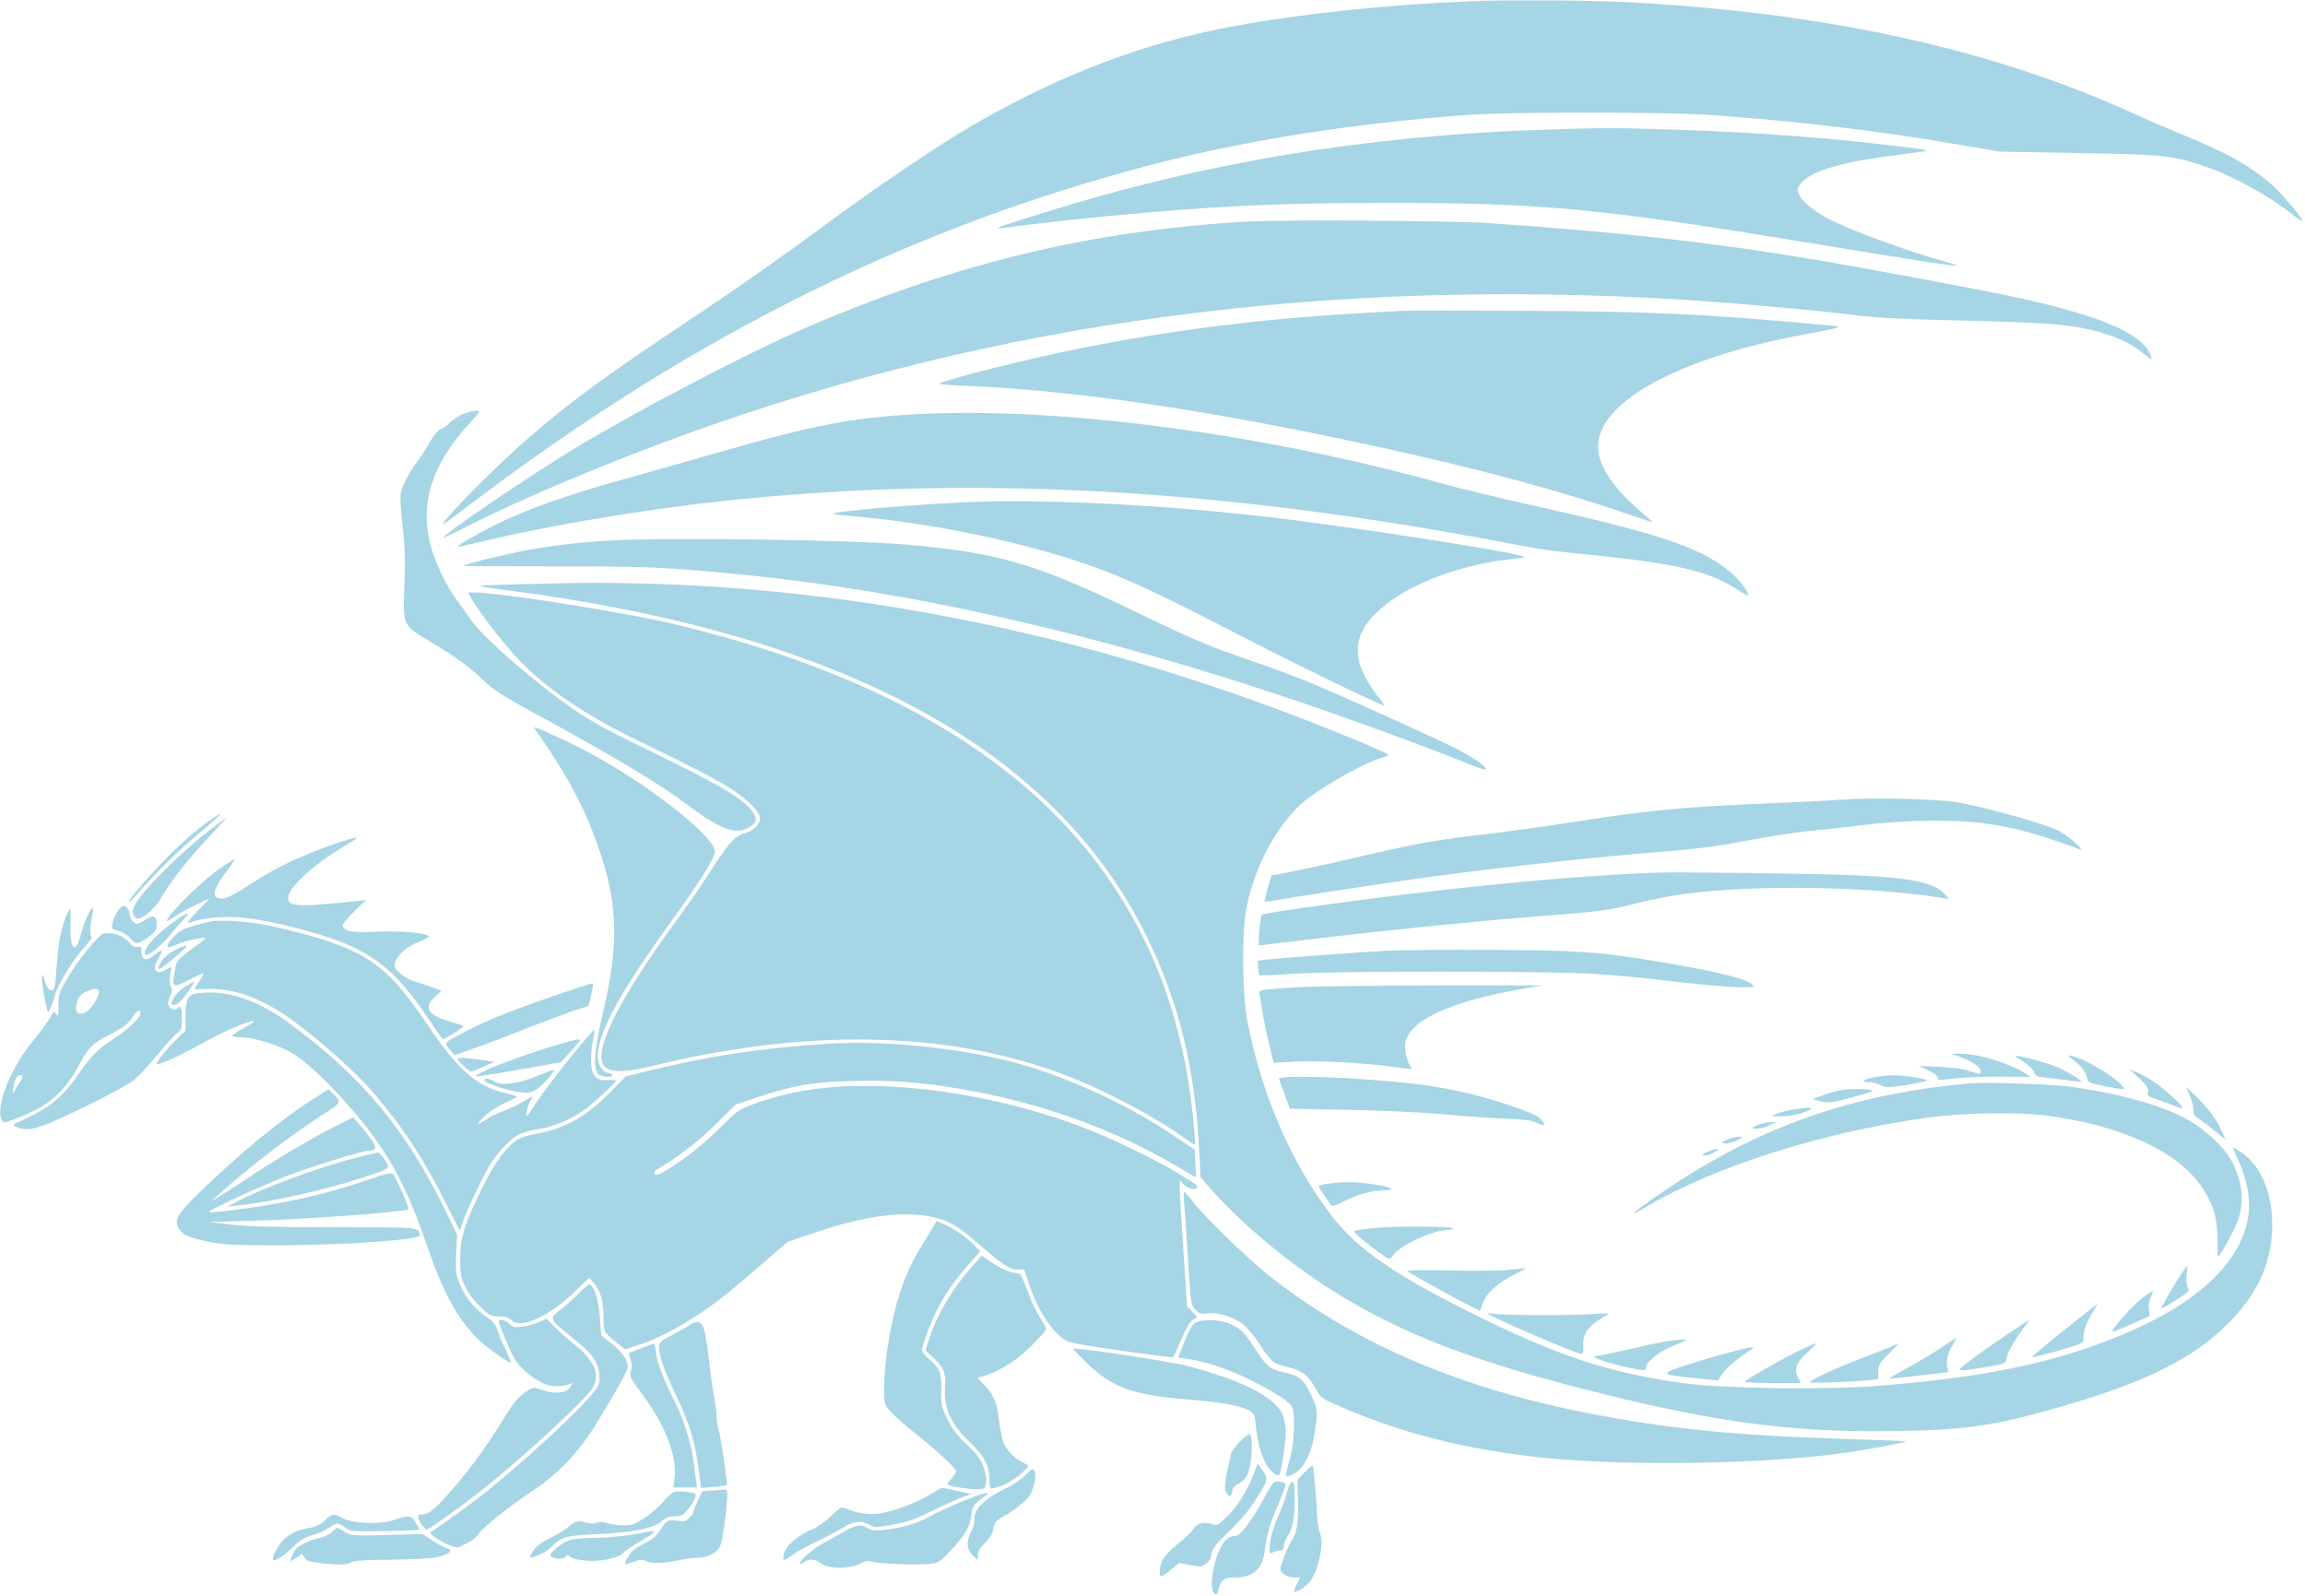
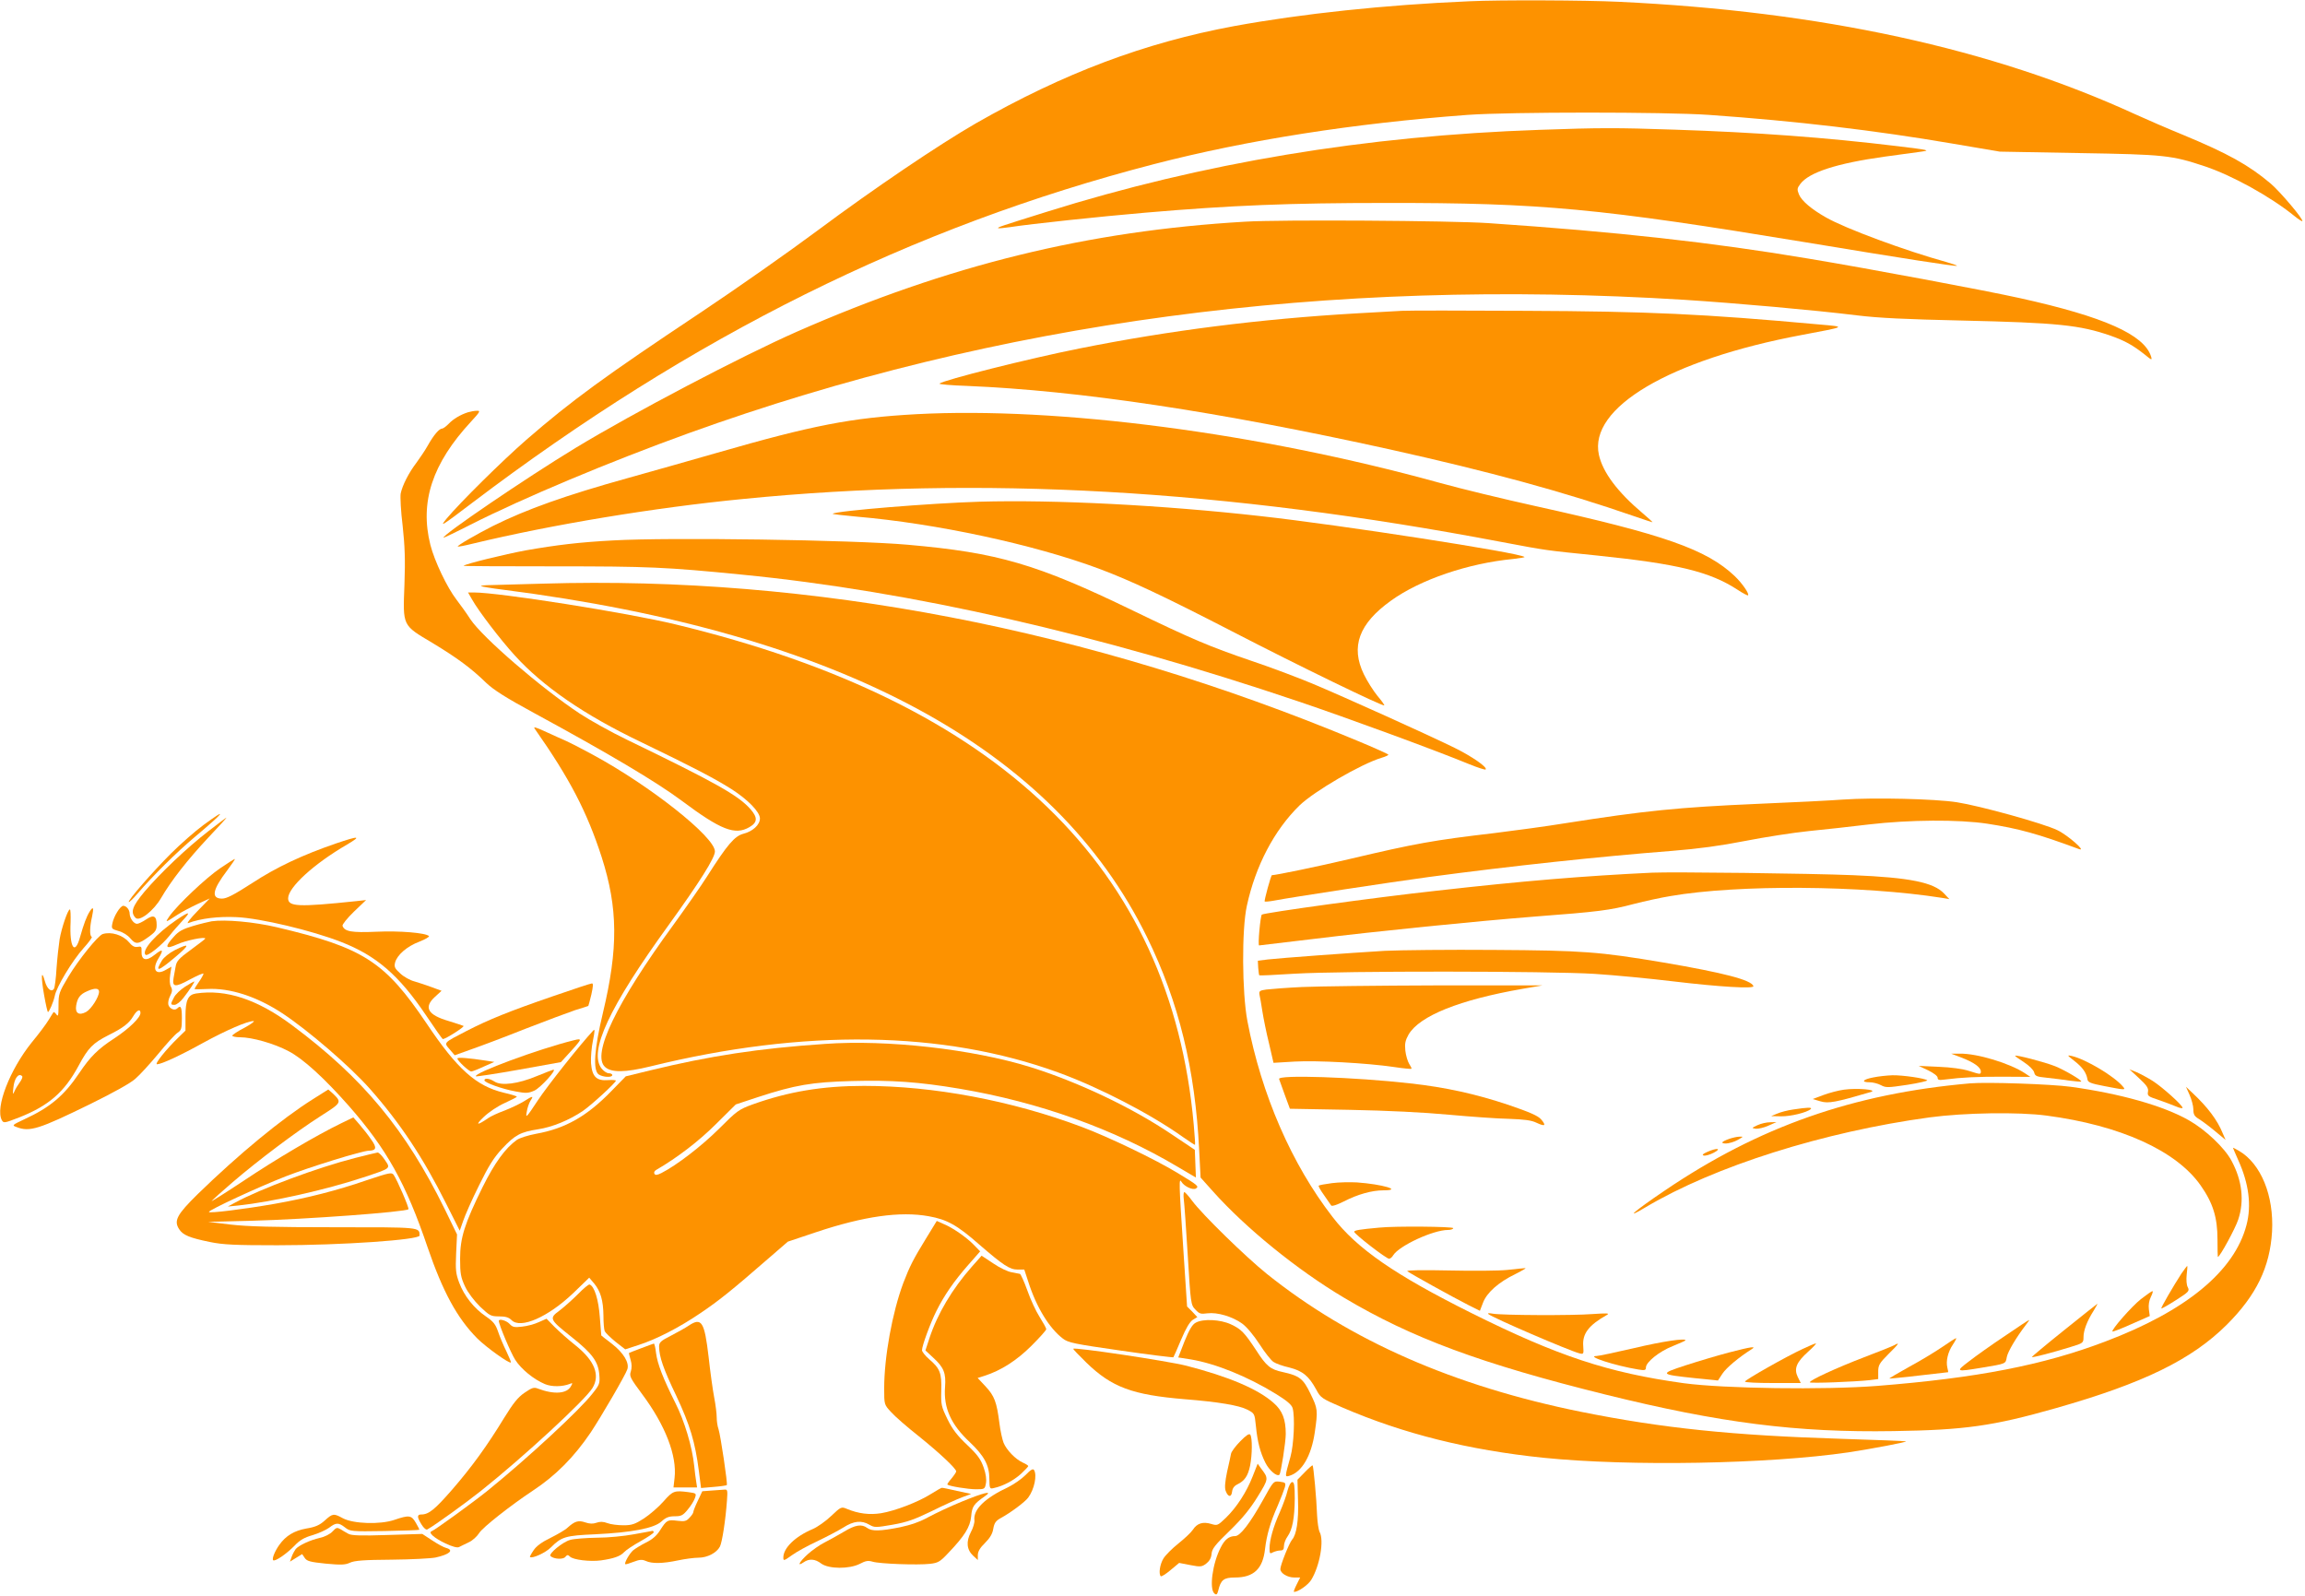
<svg xmlns="http://www.w3.org/2000/svg" version="1.0" width="1280pt" height="886pt" viewBox="0 0 1280 886" preserveAspectRatio="xMidYMid meet">
-   <g transform="translate(0,886) scale(0.1,-0.1)" fill="#a6d5e5" stroke="none">
+   <g transform="translate(0,886) scale(0.1,-0.1)" fill="#fd9200" stroke="none">
    <path d="M8160 8853 c-469 -20 -930 -69 -1307 -138 -496 -92 -946 -261 -1434 -540 -208 -120 -566 -362 -879 -595 -157 -117 -449 -322 -650 -456 -532 -354 -717 -489 -968 -707 -134 -117 -367 -347 -442 -437 -41 -50 -30 -43 140 86 1226 929 2445 1535 3790 1883 518 134 1107 226 1740 273 235 17 1094 17 1340 0 484 -34 923 -86 1350 -159 l265 -45 440 -8 c477 -8 514 -12 700 -74 152 -51 363 -168 493 -273 24 -20 45 -33 47 -31 9 8 -123 164 -176 209 -122 103 -238 167 -486 270 -81 33 -201 85 -267 115 -796 365 -1745 571 -2866 624 -185 9 -663 11 -830 3z" />
    <path d="M8550 8139 c-967 -33 -1870 -183 -2740 -456 -259 -81 -271 -85 -267 -90 3 -2 33 1 68 6 108 17 502 59 749 80 478 41 805 54 1335 54 864 1 1188 -30 2335 -219 543 -90 833 -135 837 -130 2 2 -25 11 -59 21 -228 63 -558 185 -667 247 -80 45 -136 92 -151 128 -11 28 -11 34 7 58 48 65 203 115 468 152 83 11 175 24 205 28 51 7 42 9 -130 30 -405 49 -787 77 -1240 92 -323 11 -414 11 -750 -1z" />
    <path d="M6915 7629 c-876 -51 -1648 -241 -2490 -611 -308 -136 -907 -450 -1230 -646 -275 -167 -744 -486 -732 -498 1 -1 69 31 149 72 294 149 771 349 1211 508 1715 619 3546 865 5532 741 281 -18 721 -57 955 -86 122 -15 274 -22 585 -29 530 -12 655 -25 825 -84 80 -28 124 -53 189 -104 40 -33 43 -34 36 -11 -39 121 -261 220 -726 323 -189 42 -833 163 -1177 220 -534 90 -1066 149 -1777 197 -209 14 -1157 20 -1350 8z" />
    <path d="M7785 7134 c-33 -2 -145 -8 -250 -14 -536 -31 -1040 -95 -1540 -195 -286 -57 -753 -175 -778 -195 -4 -4 64 -10 153 -13 625 -26 1394 -142 2350 -353 552 -123 964 -235 1353 -370 55 -19 101 -34 103 -34 3 0 -21 22 -53 49 -140 118 -222 227 -244 325 -58 262 392 528 1127 666 250 47 247 45 99 58 -648 59 -950 73 -1635 76 -344 2 -652 2 -685 0z" />
    <path d="M2600 6571 c-42 -13 -84 -38 -109 -65 -14 -14 -30 -26 -36 -26 -16 0 -47 -36 -80 -95 -15 -27 -44 -69 -62 -94 -43 -56 -79 -127 -88 -172 -3 -19 1 -99 11 -179 12 -112 15 -186 10 -325 -9 -234 -13 -225 155 -325 137 -83 215 -140 299 -222 41 -39 110 -83 265 -167 414 -225 679 -382 820 -487 218 -163 297 -194 377 -147 45 26 46 53 6 99 -67 77 -196 149 -688 387 -85 41 -202 106 -260 144 -216 143 -538 421 -607 523 -23 36 -59 85 -78 110 -52 67 -122 214 -145 304 -60 238 10 452 226 685 50 54 53 61 33 60 -13 0 -35 -4 -49 -8z" />
    <path d="M5089 6560 c-362 -20 -575 -61 -1109 -215 -140 -40 -361 -103 -491 -139 -349 -97 -565 -174 -752 -267 -91 -46 -200 -109 -195 -114 2 -2 39 5 83 16 440 106 1008 200 1500 248 1319 131 2676 54 4215 -239 255 -48 236 -45 530 -75 447 -46 626 -90 779 -190 30 -20 56 -33 58 -31 9 8 -34 69 -74 107 -156 148 -392 231 -1108 389 -176 39 -417 97 -535 130 -1000 276 -2113 422 -2901 380z" />
    <path d="M5440 6074 c-268 -8 -800 -51 -816 -67 -2 -2 58 -9 134 -16 443 -38 984 -155 1342 -288 177 -66 364 -154 740 -348 373 -193 839 -419 847 -412 2 2 -15 26 -38 53 -22 27 -56 80 -75 119 -75 154 -28 282 151 410 163 117 428 207 678 231 37 4 65 9 63 11 -23 23 -1022 178 -1466 227 -542 61 -1143 92 -1560 80z" />
    <path d="M3405 5859 c-188 -10 -312 -25 -484 -55 -118 -22 -336 -75 -347 -86 -1 -2 228 -3 509 -3 519 0 614 -4 1037 -46 940 -92 1986 -331 3090 -704 267 -90 758 -270 950 -349 47 -19 87 -32 90 -29 12 12 -77 73 -172 120 -146 72 -616 284 -793 358 -82 34 -233 91 -335 125 -235 80 -333 122 -660 280 -533 258 -748 321 -1249 365 -305 27 -1321 42 -1636 24z" />
    <path d="M3015 5619 c-126 -3 -257 -7 -289 -8 -33 0 -57 -3 -55 -6 3 -2 59 -12 125 -20 1876 -240 3060 -879 3574 -1930 176 -359 267 -732 289 -1179 l8 -155 68 -76 c184 -206 469 -437 728 -591 376 -224 762 -367 1452 -538 638 -158 1066 -212 1600 -203 396 6 552 28 900 127 489 139 756 270 951 464 164 164 239 319 251 516 11 200 -61 377 -183 449 -19 11 -34 19 -34 17 0 -2 14 -33 30 -70 58 -128 74 -250 45 -359 -67 -256 -335 -477 -785 -647 -345 -131 -711 -202 -1265 -246 -296 -23 -851 -15 -1075 15 -419 58 -698 150 -1180 390 -423 211 -635 357 -770 533 -227 293 -395 679 -473 1088 -30 158 -32 510 -3 640 48 222 152 420 292 557 83 80 341 230 456 265 21 6 38 14 38 17 0 3 -79 39 -176 79 -1485 619 -3025 916 -4519 871z" />
    <path d="M2622 5530 c36 -64 156 -221 236 -309 157 -173 386 -331 702 -482 290 -140 407 -201 502 -261 92 -59 158 -127 158 -163 0 -35 -40 -72 -92 -85 -49 -13 -89 -60 -201 -236 -34 -54 -119 -175 -187 -269 -318 -435 -456 -722 -380 -790 35 -32 112 -31 251 3 854 210 1625 199 2264 -33 226 -82 513 -230 694 -359 36 -25 66 -45 67 -43 2 1 -2 52 -7 112 -128 1428 -1077 2344 -2879 2778 -264 64 -979 177 -1118 177 l-33 0 23 -40z" />
    <path d="M2971 4811 c193 -275 289 -460 370 -710 91 -284 93 -506 7 -866 -48 -201 -56 -317 -24 -341 23 -16 76 -19 76 -4 0 6 -9 10 -19 10 -11 0 -29 12 -40 26 -74 94 41 340 372 797 173 240 257 373 257 409 0 80 -360 365 -678 537 -62 34 -127 67 -145 75 -18 8 -68 30 -111 50 -65 30 -77 33 -65 17z" />
    <path d="M10235 4420 c-66 -5 -281 -16 -477 -24 -436 -19 -624 -38 -1063 -107 -104 -17 -282 -41 -395 -55 -341 -40 -436 -57 -809 -145 -165 -39 -406 -89 -428 -89 -5 0 -44 -142 -40 -146 2 -2 26 0 53 5 99 19 645 102 859 131 455 61 951 114 1350 145 149 12 267 28 405 55 107 21 267 46 355 55 88 9 239 25 335 37 223 26 497 28 655 4 176 -27 283 -57 510 -141 45 -17 -63 78 -120 105 -79 38 -429 135 -558 155 -121 19 -460 27 -632 15z" />
    <path d="M1129 4278 c-46 -34 -127 -105 -180 -158 -102 -102 -241 -261 -234 -269 3 -2 24 18 47 45 89 103 217 230 323 319 163 137 184 166 44 63z" />
    <path d="M1158 4245 c-119 -92 -266 -231 -356 -337 -68 -82 -79 -114 -49 -145 22 -22 100 39 142 111 56 96 145 210 261 334 58 61 104 112 102 112 -2 0 -47 -34 -100 -75z" />
    <path d="M1865 4176 c-186 -64 -329 -131 -465 -220 -101 -65 -141 -86 -167 -86 -62 0 -54 48 29 157 26 35 45 63 42 63 -3 0 -40 -23 -82 -52 -77 -52 -237 -203 -282 -267 -25 -36 -22 -35 45 9 22 15 72 41 110 59 l70 32 -70 -72 c-38 -39 -61 -69 -50 -65 70 26 167 38 270 33 130 -6 417 -74 580 -138 195 -76 320 -184 470 -406 49 -73 91 -133 94 -133 16 0 122 68 115 73 -5 2 -42 15 -82 27 -117 34 -141 76 -76 135 l36 33 -54 20 c-29 11 -73 25 -96 32 -24 6 -60 26 -79 44 -31 28 -35 37 -29 61 11 42 66 90 135 116 33 13 57 27 53 31 -18 18 -164 30 -292 24 -138 -6 -177 1 -188 33 -2 7 26 42 63 78 l68 65 -54 -6 c-324 -34 -379 -31 -379 16 1 61 143 191 327 298 83 49 68 50 -62 6z" />
    <path d="M9175 4014 c-378 -18 -718 -46 -1195 -100 -349 -38 -961 -123 -973 -133 -8 -8 -23 -171 -15 -171 3 0 135 16 294 35 369 45 895 98 1234 125 356 27 420 35 552 70 62 16 154 36 204 44 375 65 1065 60 1509 -10 l40 -7 -29 31 c-58 62 -191 89 -505 102 -238 10 -1005 19 -1116 14z" />
    <path d="M651 3796 c-12 -18 -24 -47 -27 -64 -6 -29 -4 -31 34 -42 24 -6 51 -23 66 -41 30 -35 43 -34 105 11 34 25 41 36 41 63 0 51 -16 60 -59 31 -19 -13 -42 -24 -50 -24 -18 0 -40 30 -41 56 0 22 -18 44 -36 44 -7 0 -22 -15 -33 -34z" />
    <path d="M498 3798 c-18 -29 -32 -67 -53 -140 -29 -107 -60 -61 -53 81 1 39 0 71 -4 71 -11 0 -46 -102 -57 -166 -5 -32 -13 -105 -17 -160 -3 -56 -10 -107 -14 -114 -14 -23 -39 -2 -51 42 -20 71 -22 23 -4 -78 9 -52 19 -94 21 -94 7 0 31 56 38 89 9 50 98 197 160 266 30 33 51 62 45 63 -12 5 -11 55 2 111 11 51 7 61 -13 29z" />
    <path d="M982 3753 c-114 -77 -198 -171 -174 -195 11 -11 91 53 135 108 17 22 49 58 71 82 49 51 39 53 -32 5z" />
    <path d="M1175 3744 c-16 -3 -63 -14 -103 -26 -57 -17 -80 -29 -107 -60 -53 -58 -47 -72 19 -42 48 22 156 44 156 32 0 -2 -36 -30 -80 -62 -69 -50 -80 -64 -85 -95 -4 -20 -8 -47 -11 -61 -9 -52 8 -54 89 -10 43 23 77 38 77 33 0 -5 -11 -25 -25 -45 -14 -20 -25 -38 -25 -40 0 -2 31 -2 70 0 126 7 275 -41 418 -135 144 -95 375 -294 485 -418 169 -191 297 -384 425 -640 l75 -149 19 54 c10 30 49 119 88 197 54 110 83 156 129 205 71 76 102 92 199 107 79 12 174 51 249 102 48 33 183 157 183 168 0 3 -19 5 -43 3 -65 -5 -89 19 -95 94 -2 32 3 90 11 127 10 51 11 65 2 55 -72 -77 -253 -305 -308 -388 -64 -97 -69 -102 -62 -65 3 22 13 50 21 63 19 28 13 28 -37 -4 -23 -14 -71 -37 -107 -51 -36 -13 -77 -32 -91 -42 -62 -43 -74 -40 -25 6 29 28 79 61 117 78 37 17 67 32 67 35 0 3 -32 13 -72 22 -154 37 -259 131 -428 383 -233 346 -351 422 -833 536 -128 30 -286 44 -362 33z" />
    <path d="M570 3673 c-26 -9 -133 -141 -190 -236 -52 -87 -55 -95 -55 -160 0 -56 -2 -65 -12 -50 -7 9 -14 15 -16 12 -2 -2 -14 -22 -27 -43 -13 -22 -55 -78 -94 -125 -122 -152 -203 -361 -166 -431 10 -18 14 -17 97 15 164 65 250 140 329 286 54 101 79 126 167 171 81 40 114 66 137 105 20 34 40 43 40 18 0 -26 -63 -87 -145 -141 -91 -59 -134 -102 -195 -193 -84 -125 -161 -190 -304 -256 -70 -33 -71 -34 -43 -44 72 -28 124 -11 408 128 124 61 224 116 250 140 25 21 82 84 128 139 45 55 93 108 107 117 21 14 24 23 24 80 0 64 -6 75 -26 55 -14 -14 -42 -2 -49 20 -3 11 1 33 10 50 12 23 13 35 4 51 -7 13 -8 39 -4 66 l7 45 -30 -17 c-57 -34 -80 1 -42 63 31 50 24 56 -21 20 -47 -38 -75 -31 -73 19 1 26 -1 29 -22 25 -17 -3 -30 4 -49 27 -34 39 -98 59 -145 44z m-20 -320 c0 -29 -43 -96 -71 -112 -40 -22 -63 -8 -56 35 7 43 22 63 62 80 42 19 65 17 65 -3z m-427 -469 c4 -4 -2 -19 -13 -34 -11 -15 -25 -38 -30 -51 -9 -20 -10 -17 -6 19 5 54 29 86 49 66z" />
    <path d="M971 3584 c-31 -16 -61 -40 -72 -58 -40 -66 -22 -62 74 19 83 70 83 81 -2 39z" />
    <path d="M7690 3580 c-201 -12 -580 -40 -650 -48 l-55 -7 2 -39 c2 -22 4 -40 6 -42 1 -2 90 2 197 9 271 16 1411 15 1665 -1 110 -7 308 -26 440 -42 251 -30 447 -42 442 -26 -11 34 -165 74 -499 131 -357 60 -447 67 -943 70 -247 2 -520 -1 -605 -5z" />
    <path d="M1028 3381 c-26 -17 -54 -43 -62 -60 -20 -38 -20 -41 3 -41 11 0 33 17 49 38 35 45 66 92 60 92 -2 0 -25 -13 -50 -29z" />
    <path d="M3065 3326 c-238 -82 -352 -128 -476 -192 -128 -66 -125 -63 -92 -101 l28 -33 95 34 c52 18 187 69 300 114 113 44 237 90 275 103 39 12 71 22 72 23 1 1 9 30 17 64 10 45 11 62 3 61 -7 0 -106 -33 -222 -73z" />
    <path d="M7230 3379 c-85 -4 -174 -11 -198 -14 -37 -5 -41 -9 -38 -28 3 -12 10 -53 16 -92 6 -38 22 -119 37 -179 l25 -108 117 7 c126 7 400 -8 551 -30 52 -8 96 -12 98 -10 2 2 -4 14 -13 28 -8 13 -18 46 -21 73 -4 39 0 57 18 89 61 104 283 193 633 254 l110 19 -590 0 c-324 -1 -660 -5 -745 -9z" />
    <path d="M1088 3343 c-44 -7 -58 -37 -58 -127 l0 -79 -42 -41 c-65 -63 -132 -146 -116 -146 26 1 128 48 256 119 128 70 246 121 280 121 9 0 -13 -17 -50 -37 -38 -19 -68 -40 -68 -44 0 -5 20 -9 43 -9 67 0 190 -35 269 -77 81 -42 198 -149 335 -304 211 -240 318 -433 437 -784 85 -248 164 -394 276 -507 50 -50 179 -142 187 -134 2 2 -10 30 -25 62 -16 32 -37 82 -46 109 -14 41 -26 56 -68 85 -65 44 -121 114 -148 187 -19 51 -21 71 -17 163 l5 105 -68 140 c-217 442 -456 730 -847 1021 -194 145 -368 202 -535 177z" />
    <path d="M3185 3083 c-194 -48 -559 -183 -542 -200 3 -2 110 14 239 37 l233 42 52 57 c29 31 52 59 53 64 0 7 -4 8 -35 0z" />
    <path d="M4580 3063 c-368 -25 -636 -66 -970 -147 l-135 -33 -80 -82 c-136 -140 -256 -208 -418 -237 -43 -8 -91 -23 -107 -34 -64 -46 -123 -127 -190 -262 -100 -203 -125 -281 -125 -398 0 -83 4 -103 27 -153 17 -36 50 -79 84 -113 53 -50 60 -54 105 -54 36 0 54 -5 70 -21 50 -50 202 17 341 149 l90 87 28 -33 c35 -43 50 -93 51 -178 0 -38 3 -76 7 -86 4 -9 31 -35 60 -59 l54 -42 71 23 c100 32 226 96 348 179 102 69 171 124 380 306 l104 90 155 52 c266 89 469 118 628 89 101 -18 157 -49 280 -157 133 -115 169 -139 213 -139 l37 0 22 -67 c45 -142 117 -259 192 -316 29 -23 64 -30 322 -67 158 -23 290 -39 292 -37 2 2 21 46 43 98 27 64 48 99 65 110 l25 15 -28 30 -29 29 -21 320 c-24 366 -25 398 -10 372 15 -25 62 -47 80 -37 18 12 13 17 -101 86 -125 76 -385 201 -535 257 -387 145 -821 227 -1207 227 -231 0 -420 -32 -616 -102 -80 -29 -89 -36 -190 -137 -97 -96 -233 -201 -319 -245 -24 -12 -34 -13 -39 -4 -4 7 0 16 11 22 116 67 238 161 332 255 l109 108 124 41 c205 67 299 83 522 89 219 6 372 -5 598 -43 439 -74 856 -223 1211 -434 l100 -59 -3 77 -3 77 -130 87 c-221 149 -519 290 -785 373 -320 99 -793 153 -1140 128z" />
    <path d="M10890 2988 c71 -27 110 -55 110 -78 0 -17 -3 -17 -62 2 -41 13 -102 21 -173 24 l-110 5 53 -25 c30 -15 52 -31 52 -41 0 -12 8 -14 38 -10 102 13 180 16 322 16 l155 -1 -30 20 c-83 55 -266 111 -363 109 l-47 0 55 -21z" />
    <path d="M11190 2997 c0 -2 22 -18 50 -36 29 -19 52 -42 56 -56 5 -21 13 -24 72 -30 37 -4 94 -11 126 -16 33 -4 61 -7 63 -5 7 6 -92 64 -144 85 -61 24 -223 66 -223 58z" />
    <path d="M11520 2968 c45 -35 66 -65 72 -102 2 -16 19 -23 93 -37 118 -23 121 -23 104 -3 -47 57 -206 152 -284 170 -28 6 -27 5 15 -28z" />
    <path d="M2540 2982 c0 -12 64 -72 77 -72 6 0 37 12 69 27 l59 26 -45 7 c-98 15 -160 20 -160 12z" />
    <path d="M2980 2884 c-103 -43 -196 -55 -234 -30 -28 18 -56 21 -56 7 0 -13 97 -48 174 -62 57 -11 70 -10 104 5 34 16 126 117 105 116 -5 -1 -46 -17 -93 -36z" />
    <path d="M11879 2872 c43 -40 53 -55 49 -75 -4 -22 1 -26 56 -44 34 -12 78 -28 99 -37 20 -9 37 -12 37 -8 0 15 -112 115 -165 149 -28 18 -68 39 -90 49 l-40 16 54 -50z" />
    <path d="M10403 2877 c-59 -11 -71 -27 -20 -27 17 0 46 -7 62 -16 28 -15 39 -14 147 2 65 10 114 22 110 25 -12 11 -136 29 -193 28 -30 -1 -78 -6 -106 -12z" />
    <path d="M7103 2868 c2 -7 17 -47 32 -89 l28 -76 331 -6 c209 -4 412 -14 551 -27 121 -11 272 -22 335 -23 85 -3 125 -8 153 -22 47 -22 55 -16 25 19 -17 20 -63 40 -183 81 -180 60 -346 97 -545 119 -310 35 -737 49 -727 24z" />
    <path d="M10940 2844 c-650 -57 -1173 -241 -1695 -595 -176 -119 -228 -166 -105 -92 380 226 986 418 1575 498 193 26 494 31 650 10 410 -54 720 -195 855 -387 69 -98 94 -179 94 -300 0 -54 1 -98 2 -98 11 0 97 158 113 207 35 104 22 218 -37 327 -38 72 -145 173 -237 225 -140 80 -380 148 -656 186 -110 15 -466 27 -559 19z" />
    <path d="M10240 2809 c-31 -4 -83 -18 -115 -30 l-59 -22 44 -13 c44 -13 84 -5 279 52 42 13 -77 23 -149 13z" />
    <path d="M12159 2780 c11 -25 21 -61 21 -80 0 -29 6 -39 31 -54 16 -10 57 -40 89 -67 l59 -49 -16 37 c-30 74 -84 145 -167 223 l-37 35 20 -45z" />
    <path d="M1739 2757 c-174 -109 -414 -307 -641 -528 -116 -114 -134 -148 -103 -195 21 -33 59 -48 171 -71 73 -15 139 -18 374 -18 358 0 790 30 790 54 -1 47 9 46 -472 46 -340 0 -484 4 -578 15 l-125 15 242 6 c304 8 856 49 871 64 6 5 -63 164 -82 191 -11 15 -24 12 -147 -29 -168 -58 -333 -100 -514 -132 -172 -30 -365 -54 -365 -45 0 11 274 138 425 197 133 52 427 143 463 143 42 1 46 16 14 61 -16 24 -46 62 -65 84 l-35 40 -68 -33 c-136 -66 -362 -199 -541 -319 -101 -67 -181 -117 -178 -113 3 5 56 53 118 106 141 121 352 280 490 368 115 73 116 75 65 124 l-25 22 -84 -53z" />
    <path d="M9959 2699 c-31 -4 -72 -15 -90 -23 l-34 -14 56 -1 c52 -1 143 21 164 40 11 11 -17 10 -96 -2z" />
    <path d="M9760 2612 c-34 -16 -34 -16 -10 -20 14 -1 46 6 70 17 l45 20 -35 -1 c-19 0 -51 -7 -70 -16z" />
    <path d="M9603 2536 c-45 -16 -51 -26 -17 -26 16 1 45 9 64 20 32 18 33 19 10 18 -14 0 -39 -6 -57 -12z" />
    <path d="M9480 2463 c-25 -11 -30 -17 -18 -20 9 -2 34 5 55 16 47 25 16 28 -37 4z" />
    <path d="M1973 2430 c-208 -53 -526 -171 -669 -249 l-39 -21 60 6 c181 19 485 87 690 155 160 53 155 49 122 98 -15 23 -33 41 -40 41 -6 -1 -62 -14 -124 -30z" />
    <path d="M7397 2290 c-38 -5 -71 -11 -74 -14 -3 -2 10 -26 29 -52 18 -27 36 -52 40 -58 4 -6 32 3 70 22 77 40 157 62 221 62 109 0 -7 34 -148 44 -38 2 -101 1 -138 -4z" />
    <path d="M6574 2198 c3 -24 13 -164 22 -313 16 -265 17 -271 42 -297 22 -24 30 -26 67 -21 55 7 139 -18 193 -57 25 -18 64 -65 96 -114 30 -47 65 -91 78 -99 13 -9 52 -23 88 -31 74 -19 108 -47 149 -122 25 -47 30 -50 148 -101 337 -145 697 -235 1113 -278 481 -49 1251 -35 1695 30 126 19 331 58 319 61 -5 2 -164 8 -354 14 -612 19 -996 59 -1450 150 -707 143 -1283 396 -1745 766 -118 95 -358 329 -415 406 -19 26 -39 48 -43 48 -5 0 -6 -19 -3 -42z" />
    <path d="M5142 1982 c-70 -114 -90 -153 -126 -247 -61 -164 -106 -410 -106 -585 0 -90 0 -90 38 -131 20 -23 90 -84 156 -136 113 -91 206 -178 206 -194 0 -4 -12 -22 -26 -39 -15 -17 -25 -32 -23 -34 10 -9 115 -26 159 -26 48 0 49 1 55 33 4 22 0 53 -13 89 -16 45 -34 70 -91 124 -53 50 -81 85 -109 142 -35 72 -37 81 -35 160 3 97 -7 123 -67 174 -22 19 -40 42 -40 50 0 25 46 150 80 218 44 88 98 166 177 256 l66 75 -34 35 c-41 43 -121 98 -171 118 l-36 16 -60 -98z" />
    <path d="M7660 2043 c-110 -10 -140 -15 -140 -23 0 -12 178 -150 194 -150 6 0 17 9 23 20 34 53 222 140 304 140 16 0 29 5 29 10 0 9 -321 12 -410 3z" />
    <path d="M5396 1825 c-109 -124 -190 -260 -235 -397 l-22 -67 44 -41 c58 -53 71 -85 65 -162 -9 -116 33 -209 137 -306 80 -76 109 -128 109 -204 1 -56 2 -57 26 -51 51 11 109 42 149 78 22 21 41 40 41 44 0 3 -14 12 -30 19 -40 18 -90 69 -107 110 -7 18 -18 67 -23 108 -15 119 -28 152 -76 204 l-45 48 38 12 c91 29 179 85 261 167 45 45 82 86 82 92 0 6 -17 36 -37 68 -20 31 -51 98 -68 147 -18 50 -37 91 -41 92 -5 1 -26 5 -46 9 -21 3 -67 25 -102 49 l-65 43 -55 -62z" />
    <path d="M12114 1788 c-46 -71 -115 -190 -112 -194 2 -2 39 19 81 46 72 46 77 51 66 72 -7 12 -9 41 -6 70 3 26 5 48 3 48 -2 0 -16 -19 -32 -42z" />
    <path d="M8370 1808 c-47 -5 -193 -6 -325 -3 -141 3 -235 2 -230 -4 12 -11 258 -147 341 -189 l62 -31 17 44 c21 57 87 115 180 160 38 19 63 34 55 33 -8 0 -53 -5 -100 -10z" />
    <path d="M3210 1674 c-30 -30 -76 -71 -102 -91 -60 -44 -58 -49 68 -149 113 -90 146 -135 152 -207 4 -49 2 -56 -39 -107 -70 -90 -357 -356 -579 -536 -83 -67 -294 -220 -313 -227 -21 -7 14 -38 77 -68 39 -18 65 -25 75 -20 9 5 33 16 53 26 21 9 47 33 59 52 20 32 174 153 299 236 126 83 228 186 320 322 58 87 195 322 204 352 11 36 -21 90 -85 140 -33 25 -59 46 -60 47 0 1 -4 46 -8 101 -7 97 -30 173 -57 182 -5 2 -34 -22 -64 -53z" />
    <path d="M11889 1646 c-50 -39 -167 -172 -158 -180 2 -2 50 16 105 41 l102 45 -5 37 c-3 24 1 49 11 69 9 18 13 32 9 32 -5 0 -33 -20 -64 -44z" />
    <path d="M11462 1473 c-100 -80 -181 -148 -179 -149 4 -4 119 26 215 56 70 21 72 23 72 55 0 37 20 90 56 146 13 22 23 39 21 39 -1 0 -84 -66 -185 -147z" />
    <path d="M8265 1563 c22 -20 450 -204 505 -218 24 -6 25 -5 22 39 -6 70 30 117 133 175 15 9 -4 9 -80 4 -115 -9 -503 -7 -555 2 -21 4 -31 3 -25 -2z" />
    <path d="M2992 1518 c-23 -11 -65 -22 -93 -25 -43 -5 -53 -3 -70 16 -17 18 -59 30 -59 16 0 -20 66 -177 91 -216 33 -52 103 -109 165 -135 38 -16 97 -15 138 1 16 7 17 5 7 -12 -22 -43 -94 -48 -184 -14 -22 9 -33 5 -74 -23 -37 -25 -63 -58 -113 -139 -94 -154 -178 -271 -290 -400 -95 -109 -129 -137 -170 -137 -25 0 -25 -14 1 -56 12 -20 26 -31 32 -27 42 23 215 148 299 215 235 187 577 503 618 570 44 72 12 152 -94 237 -39 31 -91 77 -116 102 l-45 46 -43 -19z" />
    <path d="M6640 1515 c-19 -10 -36 -39 -62 -103 l-35 -90 70 -11 c137 -23 314 -94 473 -192 60 -37 86 -59 92 -78 14 -49 7 -204 -12 -271 -32 -114 -32 -113 -5 -105 69 21 121 111 140 240 18 124 17 132 -24 216 -40 83 -60 99 -154 120 -68 14 -91 33 -148 122 -65 98 -82 116 -140 143 -58 27 -154 32 -195 9z" />
    <path d="M11133 1441 c-72 -48 -161 -111 -198 -140 -78 -59 -75 -60 70 -36 138 23 132 21 139 59 6 31 53 110 106 179 12 15 20 27 18 27 -3 0 -63 -40 -135 -89z" />
    <path d="M3825 1499 c-16 -11 -60 -36 -97 -55 -59 -30 -68 -38 -68 -62 1 -57 23 -122 95 -272 77 -164 105 -257 126 -419 l12 -94 70 6 c38 3 71 8 73 10 6 5 -35 278 -46 311 -6 16 -10 45 -10 65 0 20 -6 70 -14 111 -8 41 -22 143 -31 225 -23 196 -39 221 -110 174z" />
    <path d="M10787 1381 c-38 -26 -120 -76 -183 -110 -63 -35 -114 -65 -112 -66 2 -2 195 19 326 35 1 0 0 11 -4 25 -9 37 3 88 31 129 13 20 21 35 17 35 -4 -1 -38 -22 -75 -48z" />
    <path d="M9075 1374 c-104 -24 -198 -44 -209 -44 -63 0 103 -54 232 -75 36 -6 42 -4 42 11 0 30 75 90 149 119 39 16 71 30 71 32 0 13 -125 -5 -285 -43z" />
    <path d="M3560 1373 c-35 -13 -65 -25 -67 -26 -1 -2 3 -19 9 -39 7 -23 7 -45 1 -64 -9 -26 -3 -37 63 -126 129 -173 194 -342 180 -465 l-6 -53 65 0 66 0 -5 33 c-3 17 -8 57 -11 87 -11 106 -54 249 -104 348 -70 140 -100 218 -108 279 -3 29 -9 52 -12 52 -3 -1 -35 -12 -71 -26z" />
    <path d="M10010 1369 c-91 -42 -320 -172 -320 -181 0 -5 70 -8 155 -8 l155 0 -17 34 c-22 46 -7 82 59 141 28 25 46 45 42 45 -5 0 -38 -14 -74 -31z" />
    <path d="M10519 1390 c-9 -5 -85 -36 -170 -68 -151 -58 -299 -126 -299 -138 0 -7 253 3 333 12 l47 6 0 41 c0 36 6 47 58 99 57 56 64 67 31 48z" />
    <path d="M5960 1370 c0 -4 33 -38 73 -77 141 -137 256 -179 547 -203 187 -15 300 -34 347 -58 40 -21 40 -22 47 -89 9 -91 24 -148 53 -206 21 -42 64 -79 78 -66 8 9 35 181 35 226 0 82 -19 130 -67 172 -87 78 -252 147 -485 207 -107 27 -628 105 -628 94z" />
    <path d="M9603 1350 c-61 -16 -169 -48 -240 -71 -150 -49 -148 -51 49 -72 l128 -13 25 38 c22 33 90 90 161 135 31 19 0 15 -123 -17z" />
    <path d="M6888 857 c-26 -26 -50 -58 -52 -70 -2 -12 -12 -57 -22 -101 -11 -53 -14 -87 -8 -104 13 -36 32 -39 36 -5 2 18 12 32 29 40 41 20 59 47 71 104 12 61 13 154 1 172 -6 8 -23 -3 -55 -36z" />
    <path d="M6956 661 c-34 -87 -89 -172 -149 -230 -45 -43 -47 -44 -83 -33 -44 13 -77 3 -100 -33 -9 -14 -45 -48 -80 -76 -34 -27 -72 -65 -83 -83 -20 -32 -28 -86 -15 -99 4 -3 28 12 54 34 l48 40 62 -12 c56 -11 64 -10 88 8 18 14 28 31 30 54 2 28 19 50 101 129 70 68 114 122 155 189 62 101 62 100 17 159 l-17 24 -28 -71z" />
    <path d="M7245 684 l-40 -41 3 -113 c4 -114 -8 -192 -33 -220 -16 -19 -65 -141 -65 -163 0 -23 39 -47 77 -47 l33 0 -20 -40 c-11 -22 -18 -40 -14 -40 23 0 77 38 95 66 48 78 73 219 47 267 -6 12 -12 53 -14 92 -3 90 -20 274 -25 278 -2 1 -22 -16 -44 -39z" />
    <path d="M5695 669 c-22 -22 -64 -51 -94 -66 -132 -62 -197 -125 -190 -185 2 -12 -7 -43 -20 -67 -27 -52 -23 -97 14 -131 l25 -23 0 27 c0 20 12 41 40 68 28 28 42 52 46 80 6 32 14 43 43 59 52 28 134 89 151 113 34 46 50 125 32 153 -6 9 -19 1 -47 -28z" />
    <path d="M7014 531 c-72 -129 -127 -201 -155 -201 -34 0 -58 -19 -80 -63 -46 -88 -65 -231 -35 -256 11 -9 15 -6 21 16 14 60 31 73 93 73 104 0 155 48 167 159 9 76 29 147 70 239 18 42 36 89 40 103 6 24 4 27 -28 31 -35 4 -35 4 -93 -101z" />
    <path d="M7150 583 c-6 -27 -25 -79 -42 -118 -37 -82 -58 -157 -58 -203 0 -29 2 -32 19 -22 11 5 29 10 40 10 16 0 21 6 21 25 0 14 9 38 20 53 27 38 39 102 40 210 0 72 -3 92 -14 92 -8 0 -19 -20 -26 -47z" />
    <path d="M5170 564 c-71 -45 -199 -94 -277 -107 -64 -10 -125 -3 -190 24 -31 13 -33 12 -87 -39 -30 -29 -77 -62 -103 -73 -97 -41 -163 -105 -163 -158 0 -20 3 -19 48 13 26 19 90 54 142 78 52 25 117 59 144 76 56 36 100 41 144 15 28 -16 35 -16 128 0 80 14 122 29 219 76 66 33 142 67 169 77 l49 18 -79 17 c-43 10 -81 18 -84 17 -3 0 -30 -15 -60 -34z" />
    <path d="M3953 583 l-53 -4 -25 -53 c-14 -29 -25 -57 -25 -63 0 -5 -9 -19 -21 -31 -17 -19 -27 -22 -67 -17 -55 7 -60 4 -96 -52 -18 -29 -42 -51 -79 -69 -28 -14 -60 -34 -71 -43 -20 -17 -50 -70 -44 -77 3 -2 23 4 46 13 34 13 47 14 68 5 34 -16 94 -15 179 3 38 8 90 15 114 15 49 0 101 27 119 62 12 24 31 144 39 256 4 56 3 62 -14 60 -10 -1 -42 -3 -70 -5z" />
    <path d="M3685 523 c-27 -31 -77 -74 -109 -95 -50 -32 -67 -38 -114 -38 -31 0 -71 5 -89 12 -23 9 -42 9 -61 2 -19 -7 -38 -6 -62 2 -38 13 -58 7 -98 -29 -12 -12 -55 -37 -95 -57 -48 -23 -79 -46 -94 -69 -13 -19 -22 -36 -20 -37 11 -11 88 24 116 53 59 59 81 66 246 73 204 10 326 33 368 71 24 22 41 29 74 29 36 0 46 5 72 37 17 20 35 49 40 64 9 26 8 27 -36 33 -78 10 -86 8 -138 -51z" />
    <path d="M5340 521 c-64 -26 -146 -65 -183 -85 -45 -25 -97 -44 -159 -57 -111 -22 -156 -23 -182 -4 -31 23 -66 18 -130 -21 -32 -19 -81 -46 -108 -60 -28 -14 -70 -44 -94 -66 -46 -42 -60 -70 -22 -44 31 22 64 20 99 -7 42 -30 155 -31 214 -1 32 17 46 19 70 12 37 -12 251 -20 320 -12 44 5 56 12 99 58 93 97 123 146 129 205 5 56 14 69 77 113 48 33 -9 19 -130 -31z" />
    <path d="M1803 416 c-29 -26 -53 -36 -102 -44 -67 -12 -114 -40 -150 -91 -25 -35 -42 -77 -34 -85 10 -9 74 35 118 80 30 32 55 46 100 59 33 10 74 28 92 41 39 30 53 30 89 2 28 -22 34 -23 219 -20 104 2 191 5 193 7 2 1 -7 19 -19 39 -24 42 -37 44 -119 16 -79 -27 -228 -22 -286 9 -51 28 -57 27 -101 -13z" />
    <path d="M1847 356 c-14 -15 -43 -30 -71 -36 -53 -12 -116 -41 -134 -62 -6 -8 -16 -26 -22 -42 l-10 -28 34 21 34 21 14 -21 c12 -18 29 -23 117 -32 86 -8 108 -7 134 5 25 12 78 16 232 17 110 1 220 7 244 12 77 17 104 41 59 53 -13 3 -48 22 -78 42 l-55 36 -195 -6 c-147 -5 -200 -3 -216 7 -12 6 -31 18 -43 25 -19 11 -24 10 -44 -12z" />
    <path d="M3520 340 c-52 -10 -144 -19 -205 -19 -60 -1 -127 -6 -148 -12 -42 -11 -123 -78 -110 -90 18 -17 70 -20 82 -5 11 13 15 13 26 2 18 -18 112 -29 172 -21 71 10 108 23 129 46 11 12 52 39 92 61 39 22 72 44 72 49 0 5 -3 8 -7 8 -5 -1 -51 -10 -103 -19z" />
  </g>
</svg>
